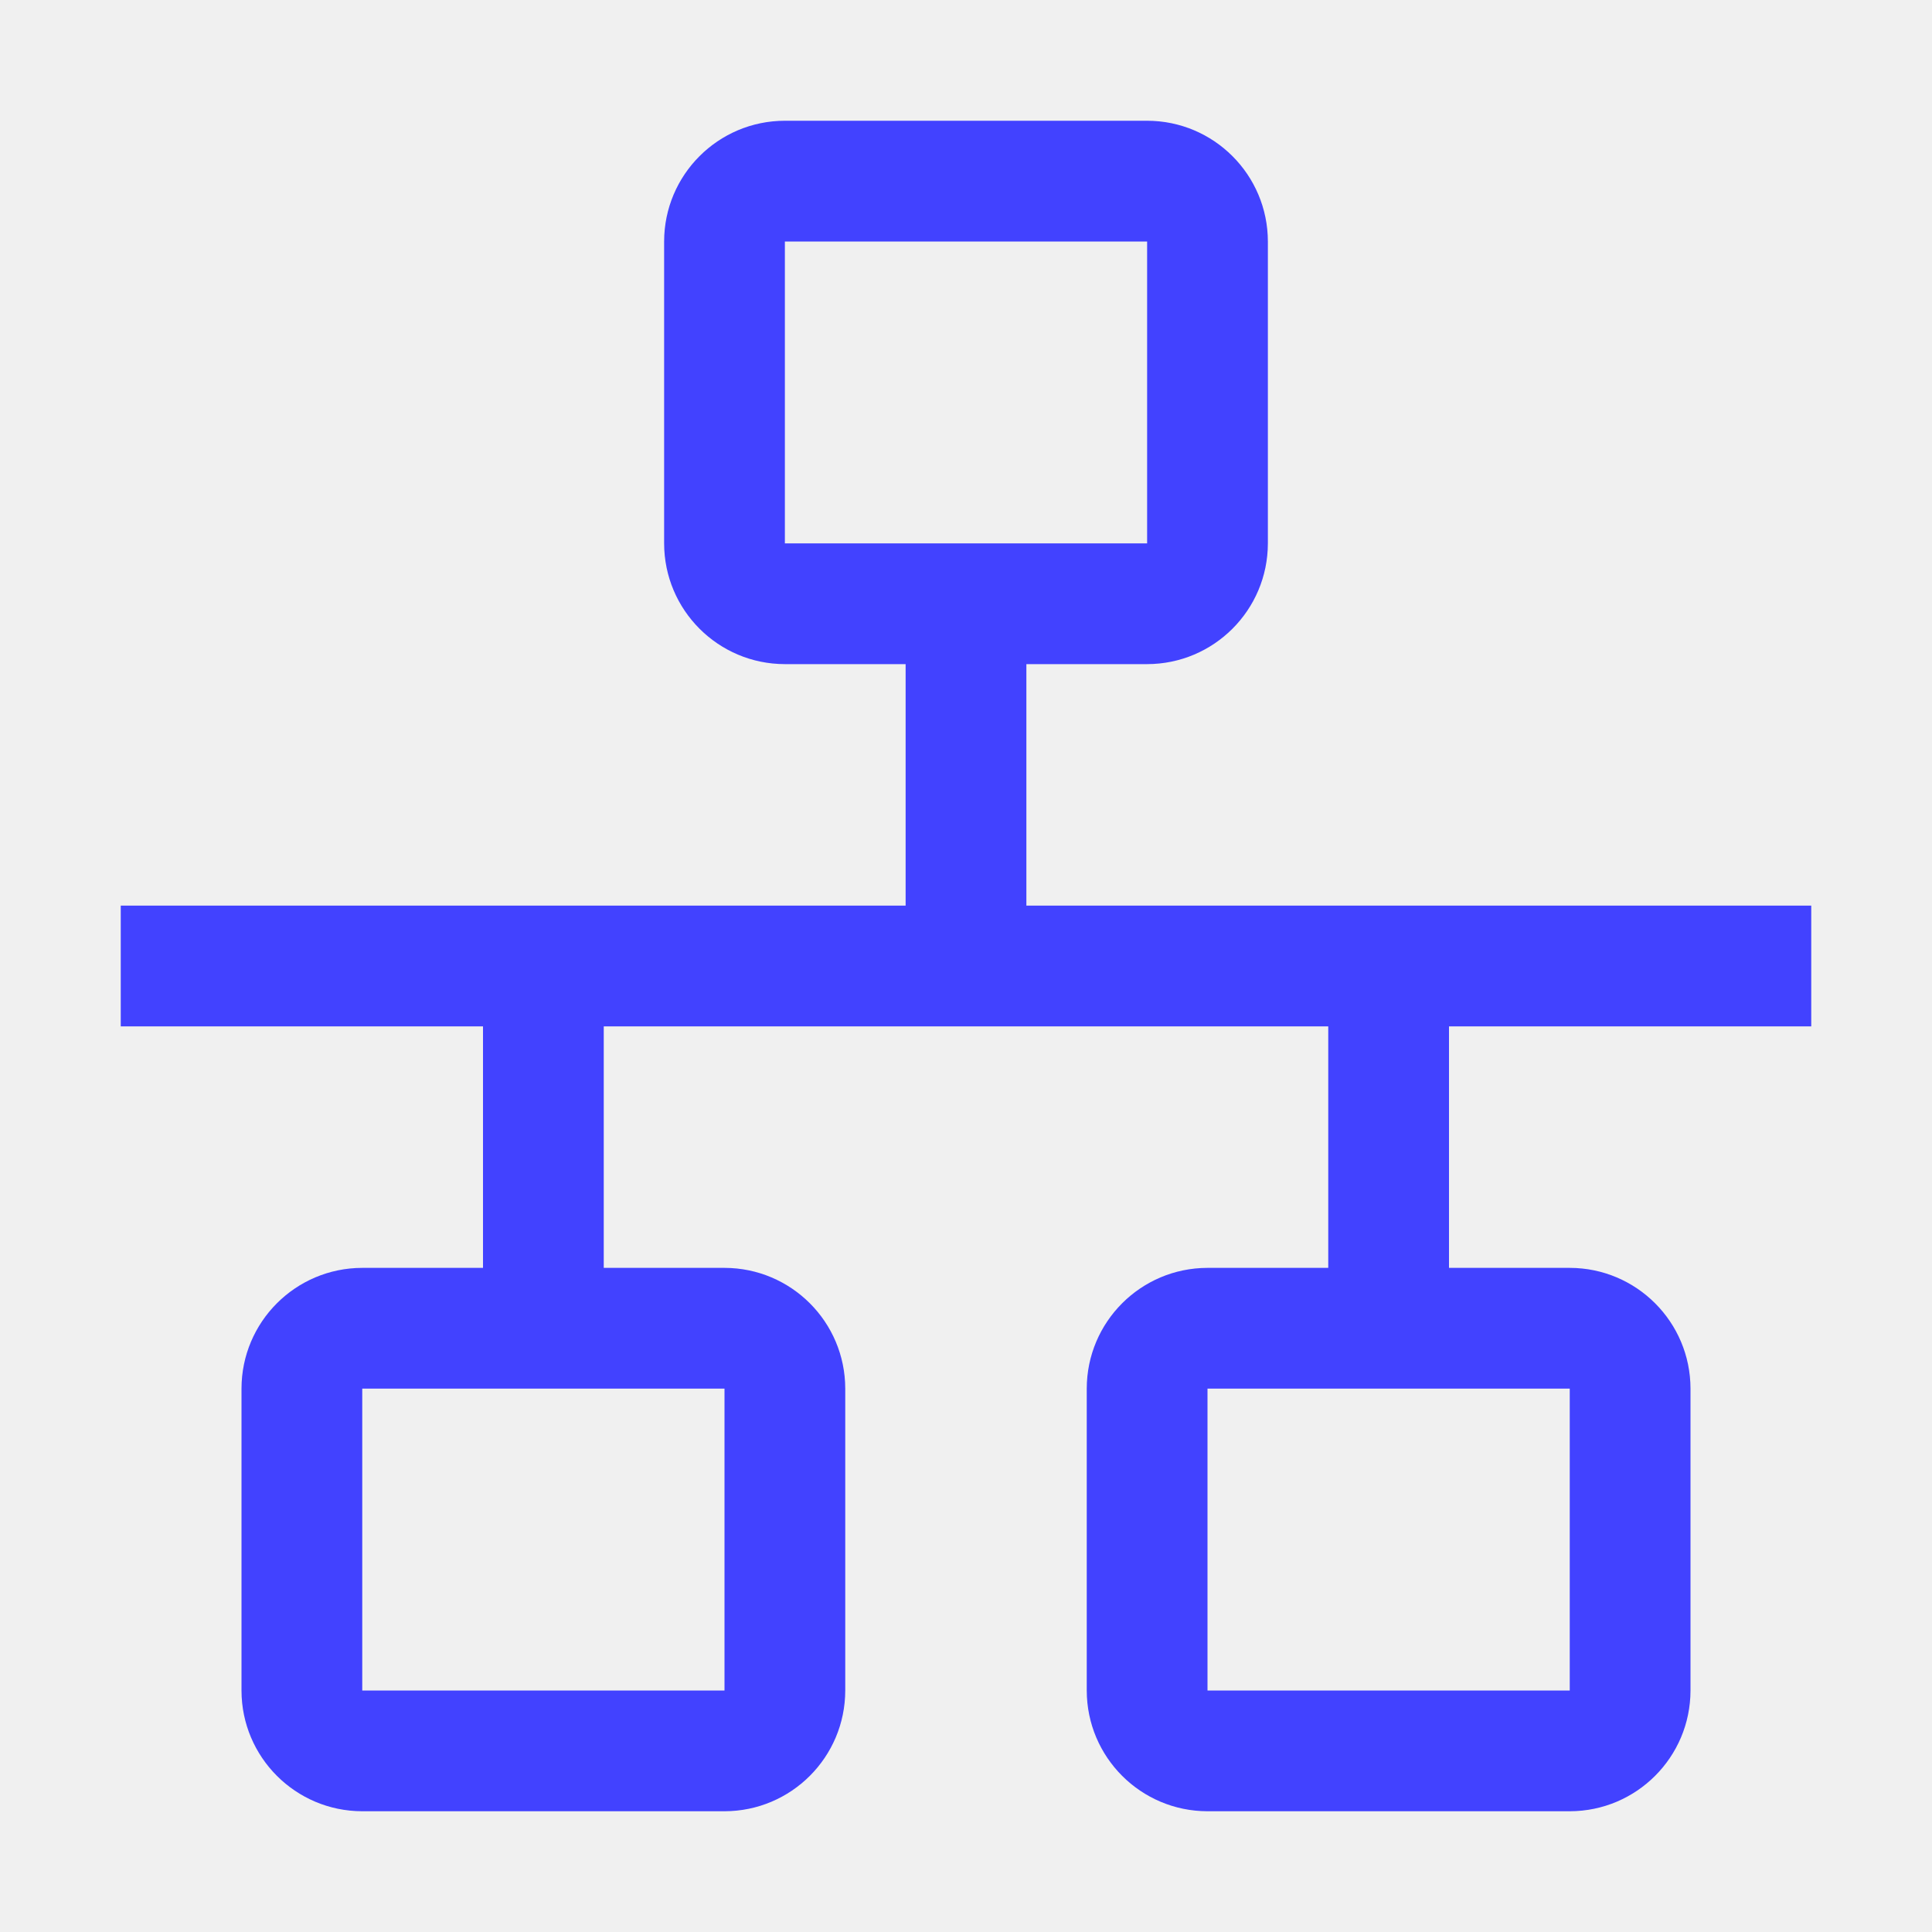
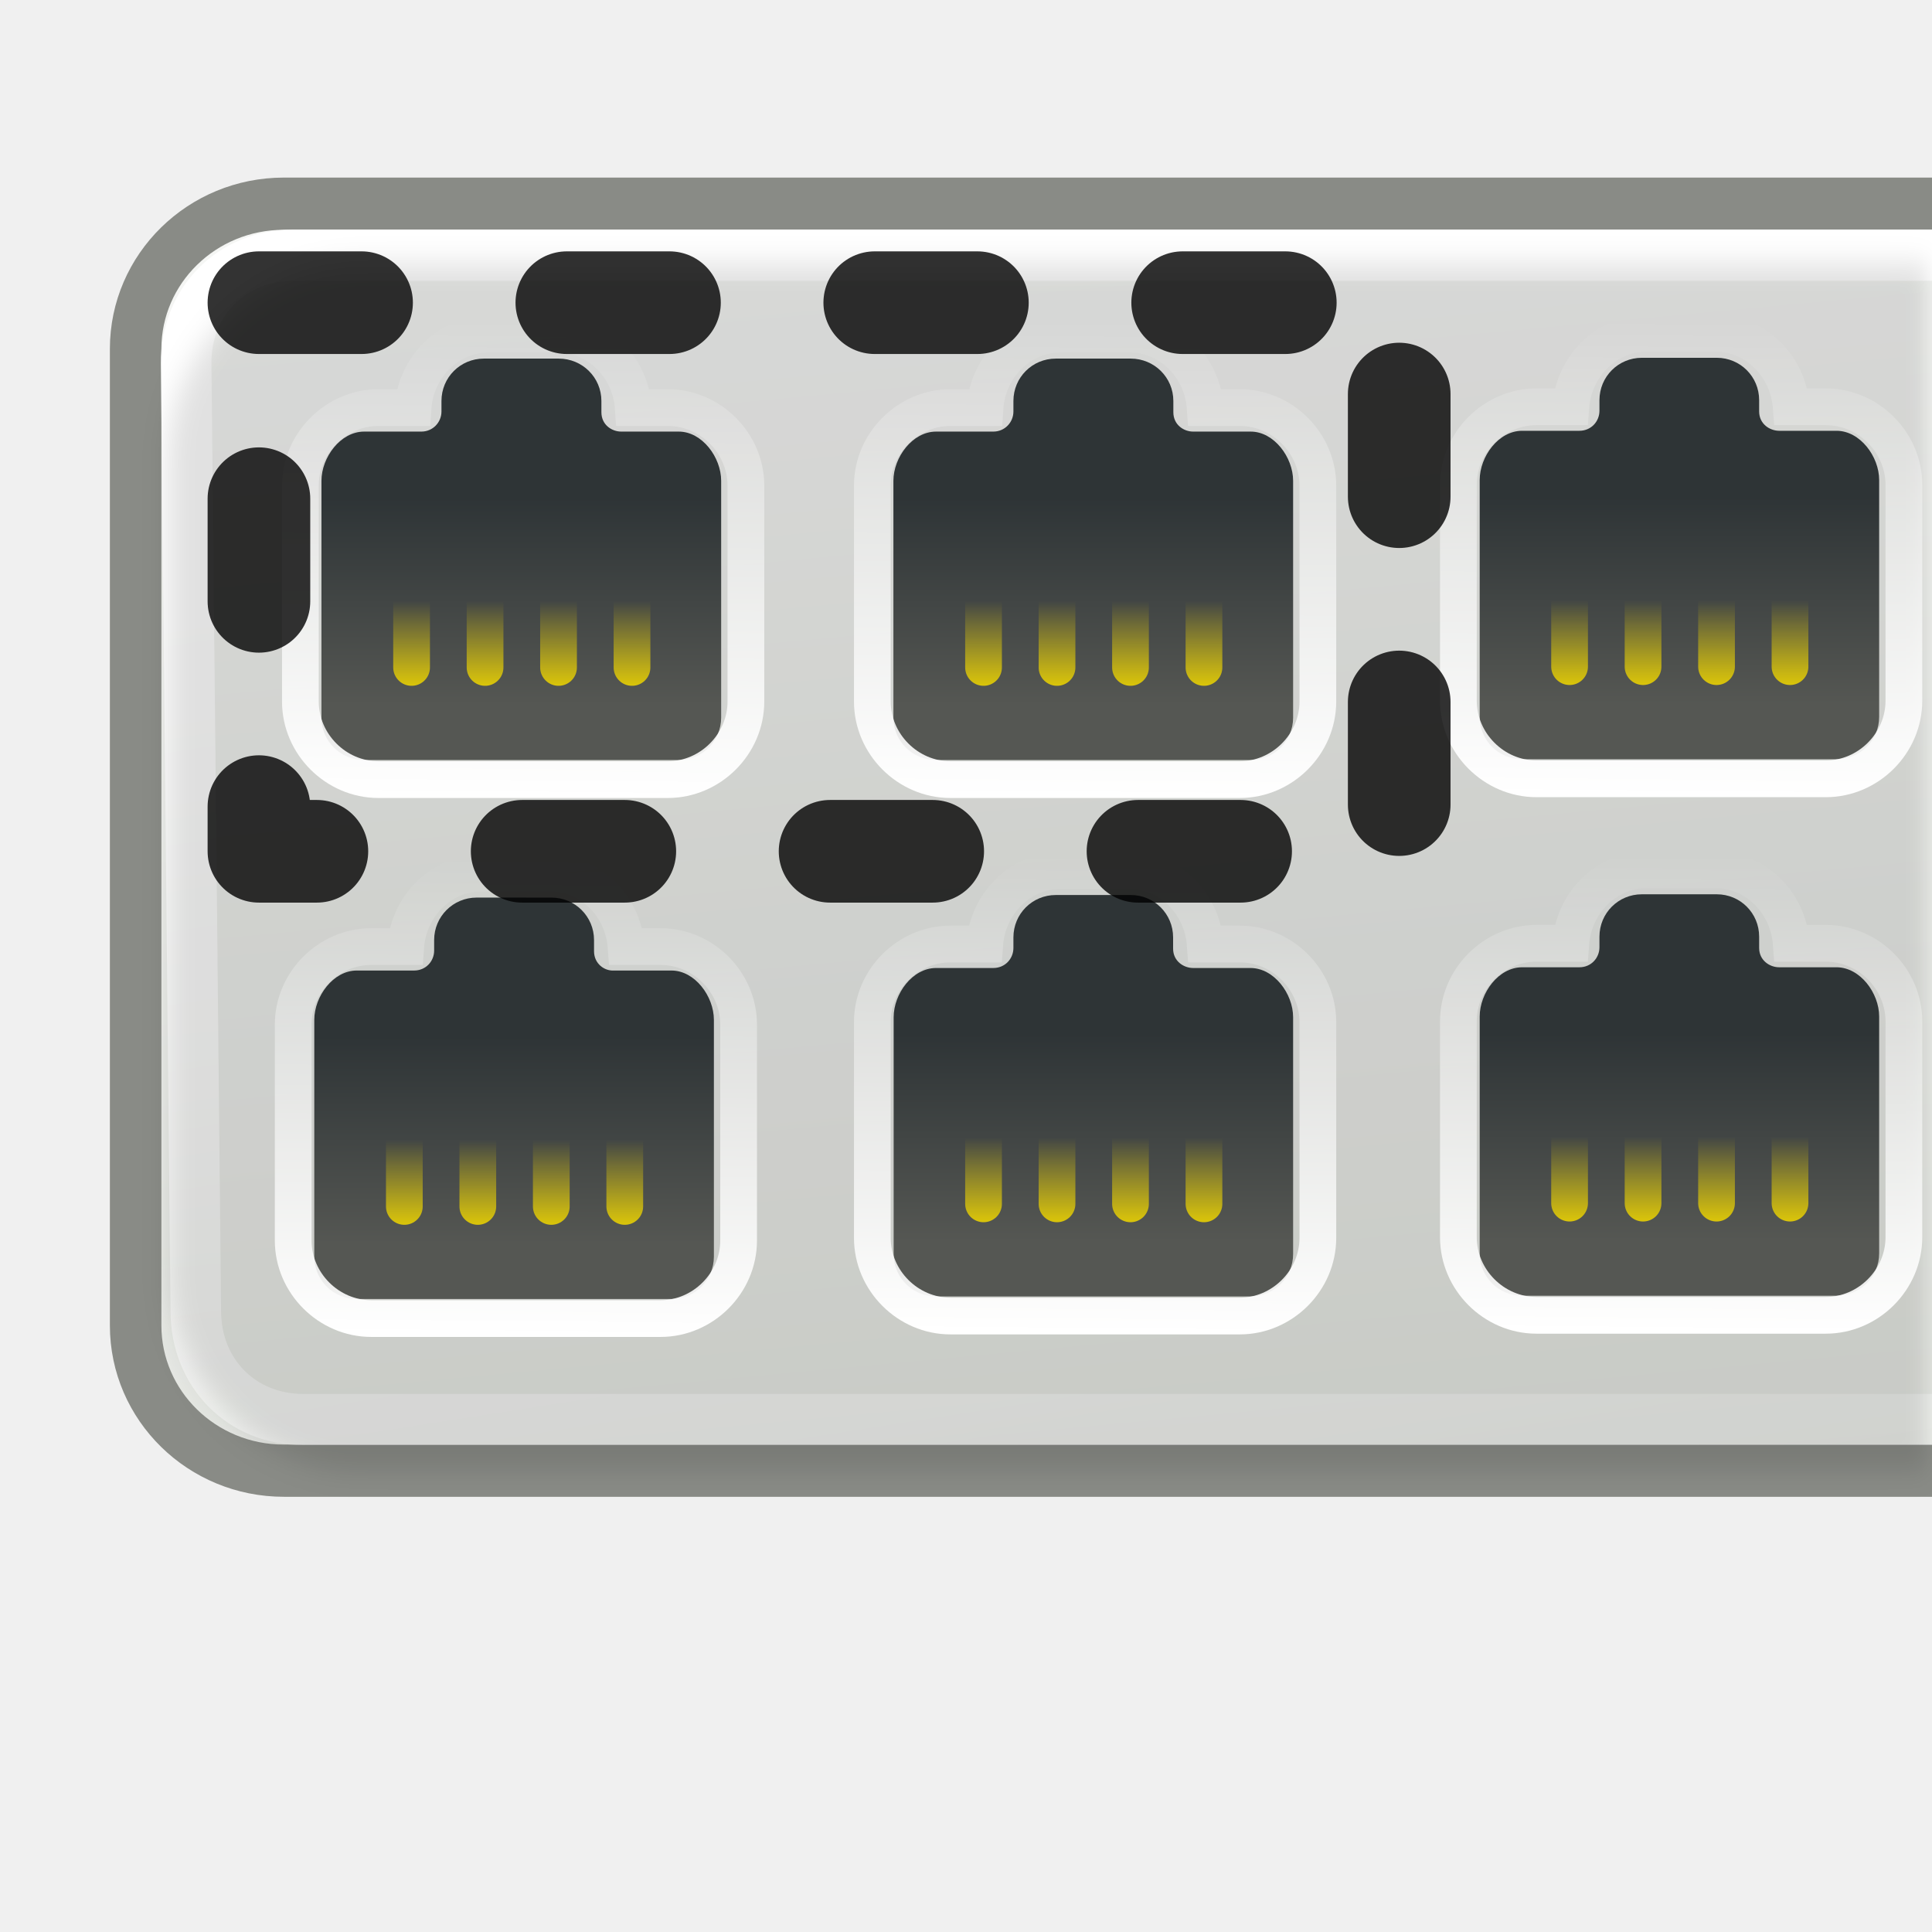
- <svg xmlns="http://www.w3.org/2000/svg" height="32" viewBox="0 0 32 32" width="32">
-   <path d="m30 17v-2h-13v-4h2a2.002 2.002 0 0 0 2-2v-5a2.002 2.002 0 0 0 -2-2h-6a2.002 2.002 0 0 0 -2 2v5a2.002 2.002 0 0 0 2 2h2v4h-13v2h6v4h-2a2.002 2.002 0 0 0 -2 2v5a2.002 2.002 0 0 0 2 2h6a2.002 2.002 0 0 0 2-2v-5a2.002 2.002 0 0 0 -2-2h-2v-4h12v4h-2a2.002 2.002 0 0 0 -2 2v5a2.002 2.002 0 0 0 2 2h6a2.002 2.002 0 0 0 2-2v-5a2.002 2.002 0 0 0 -2-2h-2v-4zm-17-13h6v5h-6zm-1 24h-6v-5h6zm14 0h-6v-5h6z" fill="#4242ff" />
-   <path d="m0 0h32v32h-32z" fill="none" />
+ <svg xmlns="http://www.w3.org/2000/svg" xmlns:xlink="http://www.w3.org/1999/xlink" width="32" height="32" version="1.1" viewBox="0 0 48 48">
+   <defs>
+     <linearGradient id="linearGradient7887" x1="-7.975" x2="-11.01" y1="25.36" y2="-6.568" gradientTransform="matrix(2 0 0 1.933 43.5 .5333)" gradientUnits="userSpaceOnUse">
+       <stop stop-color="#d3d7cf" offset="0" />
+       <stop stop-color="#fff" offset="1" />
+     </linearGradient>
+     <linearGradient id="linearGradient7889" x1="-7.852" x2="-5.51" y1="3.755" y2="18.94" gradientTransform="matrix(2.074 0 0 2.073 43.5 -.6186)" gradientUnits="userSpaceOnUse">
+       <stop stop-color="#fff" offset="0" />
+       <stop stop-color="#fff" stop-opacity="0" offset="1" />
+     </linearGradient>
+     <linearGradient id="linearGradient5940">
+       <stop stop-color="#2e3436" offset="0" />
+       <stop stop-color="#555753" offset="1" />
+     </linearGradient>
+     <filter id="filter5386-6" x="-.017" y="-.028" width="1.034" height="1.056" color-interpolation-filters="sRGB">
+       <feGaussianBlur stdDeviation="0.263" />
+     </filter>
+     <linearGradient id="linearGradient4598">
+       <stop stop-color="#fff" offset="0" />
+       <stop stop-color="#fff" stop-opacity="0" offset="1" />
+     </linearGradient>
+     <radialGradient id="radialGradient7111" cx="207.4" cy="217.2" r="21.62" gradientTransform="matrix(-1.132 0 0 -1.178 71.13 628.9)" gradientUnits="userSpaceOnUse">
+       <stop stop-color="#e6e7e5" offset="0" />
+       <stop stop-color="#e6e7e5" stop-opacity="0" offset="1" />
+     </radialGradient>
+     <linearGradient id="linearGradient7907-5" x1="32.81" x2="32.81" y1="21" y2="26.2" gradientTransform="matrix(1.631 0 0 1.63 98.35 78.44)" gradientUnits="userSpaceOnUse" xlink:href="#linearGradient5940" />
+     <linearGradient id="linearGradient7909-9" x1="28.88" x2="29" y1="29" y2="16" gradientTransform="matrix(1.5 0 0 1.5 102.2 81.36)" gradientUnits="userSpaceOnUse" xlink:href="#linearGradient4598" />
+     <linearGradient id="linearGradient7919-8" x1="30.31" x2="30.31" y1="27.31" y2="24.69" gradientUnits="userSpaceOnUse">
+       <stop stop-color="#edd400" offset="0" />
+       <stop stop-color="#edd400" stop-opacity="0" offset="1" />
+     </linearGradient>
+     <linearGradient id="linearGradient87" x1="32.81" x2="32.81" y1="21" y2="26.2" gradientTransform="matrix(1.631,0,0,1.63,98.35,78.44)" gradientUnits="userSpaceOnUse" xlink:href="#linearGradient5940" />
+     <linearGradient id="linearGradient88" x1="28.88" x2="29" y1="29" y2="16" gradientTransform="matrix(1.5,0,0,1.5,102.2,81.36)" gradientUnits="userSpaceOnUse" xlink:href="#linearGradient4598" />
+   </defs>
+   <clipPath id="b">
+     <rect x="68.78" y="-.093" width="58.26" height="58.26" rx="2.648" />
+   </clipPath>
+   <filter id="c" x="-.021" y="-.021" width="1.042" height="1.042" color-interpolation-filters="sRGB">
+     <feGaussianBlur stdDeviation=".283" />
+   </filter>
+   <clipPath id="h">
+     <path d="m-6.562 24.53c-0.388 0-0.692 0.219-0.906 0.469l-0.031-0.03-0.031 0.06-0.344 0.313-4.25 1.218c-0.03 0-0.06 0.02-0.09 0.03-0.549 0.274-0.902 0.554-1.094 0.937-0.192 0.384-0.116 0.867 0.125 1.156 0.329 0.394 0.858 0.553 1.407 0.657l-0.407 0.437c-0.06 0.05-0.1 0.116-0.125 0.188-0.03 0.121-0.07 0.316-0.125 0.5-0.02 0.04-0.03 0.08-0.03 0.125v6.656c0 0.299 0.113 0.582 0.313 0.813 0.199 0.23 0.511 0.406 0.875 0.406h7.843c0.324 0 0.657-0.116 0.906-0.375l4.651-4.81c0.226-0.235 0.344-0.539 0.344-0.875v-6.625c0-0.335-0.118-0.64-0.344-0.875-0.223-0.229-0.55-0.375-0.874-0.375z" />
+   </clipPath>
+   <filter id="i" x="-.038" y="-.044" width="1.077" height="1.087" color-interpolation-filters="sRGB">
+     <feGaussianBlur stdDeviation=".149" />
+   </filter>
+   <filter id="p" x="-.02" y="-.024" width="1.04" height="1.047" color-interpolation-filters="sRGB">
+     <feGaussianBlur stdDeviation=".071" />
+   </filter>
+   <filter id="x" x="-.036" y="-.042" width="1.071" height="1.083" color-interpolation-filters="sRGB">
+     <feGaussianBlur stdDeviation=".167" />
+   </filter>
+   <clipPath id="A">
+     <path d="m-95.3 143.8s-4.189 3.27-8.1 6.5c-1.95 1.62-3.69 3.22-4.72 4.78-0.51 0.78-0.98 1.62-0.65 2.78 0.16 0.58 0.61 1.12 1.09 1.41 0.48 0.28 0.96 0.4 1.5 0.47 2.13 0.24 4.73-0.4 7.849-1.28 3.113-0.89 6.669-2.09 10.25-3.25 3.581-1.17 7.196-2.31 10.34-3 3.147-0.7 5.835-0.89 7.375-0.5 0.729 0.18 0.745 0.3 0.75 0.31 0 0 0.06 0.33-0.219 0.94-0.567 1.2-2.245 3.11-4.187 4.93-3.885 3.64-8.844 7.13-8.844 7.13l1.75 2.44s5.041-3.52 9.156-7.38c2.058-1.93 3.879-3.89 4.813-5.87 0.466-1 0.776-2.12 0.343-3.25-0.433-1.14-1.541-1.87-2.812-2.19-2.46-0.62-5.444-0.21-8.781 0.53-3.337 0.73-7.019 1.85-10.62 3.03-3.607 1.18-7.129 2.4-10.12 3.25-2.913 0.83-5.293 1.22-6.473 1.13 0.62-0.95 2.3-2.56 4.16-4.1 3.721-3.08 7.969-6.37 7.969-6.37z" />
+   </clipPath>
+   <mask id="B" maskUnits="userSpaceOnUse">
+     <rect x="-115.6" y="147" width="51.28" height="17.34" rx=".666" fill="url(#C)" fill-rule="evenodd" stroke-width="2" />
+   </mask>
+   <linearGradient id="C" x1="-112.3" x2="-112.3" y1="148.9" y2="164.5" gradientUnits="userSpaceOnUse">
+     <stop offset="0" />
+     <stop stop-color="#fff" offset=".218" />
+     <stop stop-color="#fff" offset=".766" />
+     <stop offset="1" />
+   </linearGradient>
+   <filter id="D" x="-.013" y="-.05" width="1.026" height="1.099" color-interpolation-filters="sRGB">
+     <feGaussianBlur stdDeviation="0.001 0.244" />
+   </filter>
+   <filter id="H" x="-.395" y="-.574" width="1.79" height="2.147" color-interpolation-filters="sRGB">
+     <feGaussianBlur stdDeviation="2.895" />
+   </filter>
+   <g transform="matrix(1.5 0 0 1.5 -376 -165.1)" display="none">
+     <g fill="#eeeeec" stroke-width="2">
+       <rect x="296" y="50" width="48" height="48" />
+       <rect x="303" y="126" width="32" height="32" />
+       <rect x="303" y="177" width="22" height="22" />
+       <rect x="303" y="219" width="16" height="16" />
+     </g>
+     <text id="context" x="20.971" y="21.514" fill="#000000" font-family="'Bitstream Vera Sans'" style="line-height:0%" xml:space="preserve">
+       <tspan x="20.971" y="21.514" font-size="18.3px" style="line-height:1.25">actions</tspan>
+     </text>
+     <text id="icon-name" x="191.971" y="21.514" fill="#000000" font-family="'Droid Sans'" font-weight="bold" style="line-height:0%" xml:space="preserve">
+       <tspan x="191.971" y="21.514" font-size="18.3px" style="line-height:1.25">insert-text</tspan>
+     </text>
+   </g>
+   <g transform="matrix(1.5 0 0 1.5 -517.5 70.79)" display="none">
+     <g stroke-width="2">
+       <rect x="296" y="50" width="48" height="48" fill="#eeeeec" />
+       <rect x="303" y="126" width="32" height="32" fill="#eeeeec" />
+       <rect x="302" y="176" width="24" height="24" fill="#fff" />
+       <rect x="303" y="177" width="22" height="22" fill="#eeeeec" />
+       <rect x="303" y="219" width="16" height="16" fill="#eeeeec" />
+     </g>
+     <text x="20.971" y="21.514" fill="#000000" font-family="Cantarell" font-weight="500" style="line-height:0%" xml:space="preserve">
+       <tspan x="20.971" y="21.514" font-size="18.3px" style="line-height:1.25">status</tspan>
+     </text>
+     <text x="122.971" y="21.514" fill="#000000" font-family="Cantarell" font-weight="bold" style="line-height:0%" xml:space="preserve">
+       <tspan x="122.971" y="21.514" font-size="18.3px" style="line-height:1.25">network-wired-disconnected</tspan>
+     </text>
+     <rect x="18" y="35" width="256" height="256" fill="#eeeeec" stroke-width="2" />
+   </g>
+   <path d="m26.98-40.16s-23.92 16.46-15.49 17.43-18.27 10.15-7.896 12.74" fill="none" opacity=".19" stroke-opacity="0" stroke-width="1.297" />
+   <g transform="matrix(1.28 0 0 1.297 -15.19 3.115)" enable-background="new">
+     <rect x="14.5" y="1.5" width="38.5" height="24.27" rx="2.877" ry="2.781" fill="url(#linearGradient7887)" fill-rule="evenodd" stroke="#888a85" stroke-dashoffset=".7" stroke-linecap="round" stroke-linejoin="round" stroke-opacity=".992" />
+     <path d="m17.56 2.486c-1.189 0-2.091 0.889-2.079 2.077l0.187 18.15c0 1.188 0.89 2.077 2.078 2.077h32.16c1.189 0 2.091-0.889 2.079-2.077l-0.195-18.15c-0.013-1.188-0.89-2.077-2.078-2.077z" fill="none" stroke="url(#linearGradient7889)" stroke-dashoffset=".7" stroke-linecap="round" stroke-linejoin="round" stroke-opacity=".992" stroke-width=".981" />
+     <rect transform="matrix(1.01 0 0 1.016 -.4007 -.2715)" x="15.38" y="2.875" width="37.27" height="22.76" rx="3.723" ry="3.723" fill-rule="evenodd" filter="url(#filter5386-6)" opacity=".12" />
+   </g>
+   <g transform="matrix(.6085 0 0 .6085 -25.37 -21.4)">
+     <g transform="translate(-60.1,-57.19)">
+       <path d="m144.9 107c-0.96 0-1.73 0.77-1.73 1.73v0.43c0 0.44-0.35 0.82-0.82 0.82h-2.34c-0.96 0-1.74 1.05-1.74 2.01v9.67c0 0.96 0.78 1.73 1.74 1.73h12.85c0.95 0 1.73-0.78 1.73-1.73v-9.67c0-0.96-0.78-2.01-1.73-2.01h-2.35c-0.39 0-0.81-0.28-0.81-0.79v-0.46c0-0.96-0.78-1.73-1.74-1.73z" fill="url(#linearGradient87)" fill-rule="evenodd" stroke-width="1.5" />
+       <path d="m145.1 106c-1.66 0-2.98 1.36-3.09 3h-1.41c-1.74 0-3.19 1.45-3.19 3.19v8.81c0 1.74 1.45 3.19 3.19 3.19h11.81c1.74 0 3.19-1.45 3.19-3.19v-8.81c0-1.74-1.45-3.19-3.19-3.19h-1.41c-0.11-1.64-1.43-3-3.09-3z" fill="none" stroke="url(#linearGradient88)" stroke-dashoffset=".7" stroke-linecap="round" stroke-width="1.5" />
+       <g transform="matrix(1.5,0,0,1.5,102.2,79.86)" fill="none" stroke="url(#linearGradient7919-8)" stroke-linecap="round" stroke-width="1px">
+         <path d="m26.5 26.5v-2" />
+         <path d="m28.5 26.5v-2" />
+         <path d="m30.5 26.5v-2" />
+         <path d="m32.5 26.5v-2" />
+       </g>
+     </g>
+   </g>
+   <g transform="matrix(.6085 0 0 .6085 -10.81 -21.42)">
+     <g transform="translate(-60.1,-57.19)">
+       <path d="m144.9 107c-0.96 0-1.73 0.77-1.73 1.73v0.43c0 0.44-0.34 0.82-0.82 0.82h-2.34c-0.96 0-1.73 1.05-1.73 2.01v9.67c0 0.96 0.77 1.73 1.73 1.73h12.84c0.96 0 1.74-0.77 1.74-1.73v-9.67c0-0.96-0.78-2.01-1.74-2.01h-2.34c-0.39 0-0.82-0.28-0.82-0.79v-0.46c0-0.96-0.77-1.73-1.73-1.73z" fill="url(#linearGradient87)" fill-rule="evenodd" stroke-width="1.5" />
+       <path d="m145.1 106c-1.67 0-2.98 1.37-3.1 3h-1.4c-1.74 0-3.19 1.45-3.19 3.19v8.81c0 1.74 1.45 3.19 3.19 3.19h11.81c1.74 0 3.19-1.45 3.19-3.19v-8.81c0-1.74-1.45-3.19-3.19-3.19h-1.41c-0.12-1.63-1.43-3-3.09-3z" fill="none" stroke="url(#linearGradient88)" stroke-dashoffset=".7" stroke-linecap="round" stroke-width="1.5" />
+       <g transform="matrix(1.5,0,0,1.5,102.2,79.86)" fill="none" stroke="url(#linearGradient7919-8)" stroke-linecap="round" stroke-width="1px">
+         <path d="m26.5 26.5v-2" />
+         <path d="m28.5 26.5v-2" />
+         <path d="m30.5 26.5v-2" />
+         <path d="m32.5 26.5v-2" />
+       </g>
+     </g>
+   </g>
+   <g transform="matrix(.6085 0 0 .6085 -39.58 -21.4)">
+     <g transform="translate(-60.1,-57.19)">
+       <path d="m144.9 107c-0.96 0-1.73 0.77-1.73 1.73v0.43c0 0.44-0.35 0.82-0.82 0.82h-2.34c-0.96 0-1.74 1.05-1.74 2.01v9.67c0 0.96 0.78 1.73 1.74 1.73h12.85c0.95 0 1.73-0.78 1.73-1.73v-9.67c0-0.96-0.78-2.01-1.73-2.01h-2.35c-0.39 0-0.81-0.28-0.81-0.79v-0.46c0-0.96-0.78-1.73-1.74-1.73z" fill="url(#linearGradient87)" fill-rule="evenodd" stroke-width="1.5" />
+       <path d="m145.1 106c-1.66 0-2.98 1.36-3.09 3h-1.41c-1.74 0-3.19 1.45-3.19 3.19v8.81c0 1.74 1.45 3.19 3.19 3.19h11.81c1.74 0 3.19-1.45 3.19-3.19v-8.81c0-1.74-1.45-3.19-3.19-3.19h-1.41c-0.11-1.64-1.43-3-3.09-3z" fill="none" stroke="url(#linearGradient88)" stroke-dashoffset=".7" stroke-linecap="round" stroke-width="1.5" />
+       <g transform="matrix(1.5,0,0,1.5,102.2,79.86)" fill="none" stroke="url(#linearGradient7919-8)" stroke-linecap="round" stroke-width="1px">
+         <path d="m26.5 26.5v-2" />
+         <path d="m28.5 26.5v-2" />
+         <path d="m30.5 26.5v-2" />
+         <path d="m32.5 26.5v-2" />
+       </g>
+     </g>
+   </g>
+   <g transform="matrix(.6085 0 0 .6085 -39.76 -8.009)">
+     <g transform="translate(-60.1 -57.19)">
+       <path d="m144.9 107c-0.959 0-1.733 0.774-1.733 1.731v0.432c0 0.44-0.344 0.815-0.816 0.815h-2.345c-0.959 0-1.733 1.055-1.733 2.013v9.667c0 0.958 0.775 1.731 1.733 1.731h12.85c0.959 0 1.733-0.774 1.733-1.731v-9.667c0-0.958-0.775-2.013-1.733-2.013h-2.345c-0.393 0.026-0.816-0.279-0.816-0.789v-0.457c0-0.958-0.775-1.731-1.733-1.731z" fill="url(#linearGradient7907-5)" fill-rule="evenodd" stroke-width="1.5" />
+       <path d="m145.1 106c-1.664 0-2.977 1.362-3.094 3h-1.406c-1.739 0-3.188 1.449-3.188 3.188v8.812c0 1.739 1.449 3.188 3.188 3.188h11.81c1.739 0 3.188-1.449 3.188-3.188v-8.812c0-1.739-1.449-3.188-3.188-3.188h-1.406c-0.117-1.638-1.43-3-3.094-3z" fill="none" stroke="url(#linearGradient7909-9)" stroke-dashoffset=".7" stroke-linecap="round" stroke-width="1.5" />
+       <g transform="matrix(1.5 0 0 1.5 102.2 79.86)" fill="none" stroke="url(#linearGradient7919-8)" stroke-linecap="round" stroke-width="1px">
+         <path d="m26.5 26.5v-2" />
+         <path d="m28.5 26.5v-2" />
+         <path d="m30.5 26.5v-2" />
+         <path d="m32.5 26.5v-2" />
+       </g>
+     </g>
+   </g>
+   <g transform="matrix(1.5 0 0 1.5 -377.1 -161)" display="none">
+     <g fill="#eeeeec" stroke-width="2">
+       <rect x="296" y="50" width="48" height="48" />
+       <rect x="303" y="126" width="32" height="32" />
+       <rect x="303" y="177" width="22" height="22" />
+       <rect x="303" y="219" width="16" height="16" />
+     </g>
+     <text x="20.971" y="21.514" fill="#000000" font-family="'Bitstream Vera Sans'" style="line-height:0%" xml:space="preserve">
+       <tspan x="20.971" y="21.514" font-size="18.3px" style="line-height:1.25">actions</tspan>
+     </text>
+     <text x="191.971" y="21.514" fill="#000000" font-family="'Droid Sans'" font-weight="bold" style="line-height:0%" xml:space="preserve">
+       <tspan x="191.971" y="21.514" font-size="18.3px" style="line-height:1.25">insert-text</tspan>
+     </text>
+   </g>
+   <g transform="matrix(1.5 0 0 1.5 -315.4 -126)" display="none">
+     <g fill="#eeeeec" stroke-width="2">
+       <rect x="296" y="50" width="48" height="48" />
+       <rect x="303" y="126" width="32" height="32" />
+       <rect x="303" y="177" width="22" height="22" />
+       <rect x="303" y="219" width="16" height="16" />
+     </g>
+     <text x="20.971" y="21.514" fill="#000000" font-family="'Bitstream Vera Sans'" style="line-height:0%" xml:space="preserve">
+       <tspan x="20.971" y="21.514" font-size="18.3px" style="line-height:1.25">actions</tspan>
+     </text>
+     <text x="191.971" y="21.514" fill="#000000" font-family="'Droid Sans'" font-weight="bold" style="line-height:0%" xml:space="preserve">
+       <tspan x="191.971" y="21.514" font-size="18.3px" style="line-height:1.25">insert-text</tspan>
+     </text>
+   </g>
+   <g transform="matrix(1.5 0 0 1.5 -282.7 55.87)" display="none">
+     <g stroke-width="2">
+       <rect x="296" y="50" width="48" height="48" fill="#eeeeec" />
+       <rect x="303" y="126" width="32" height="32" fill="#eeeeec" />
+       <rect x="302" y="176" width="24" height="24" fill="#fff" />
+       <rect x="303" y="177" width="22" height="22" fill="#eeeeec" />
+       <rect x="303" y="219" width="16" height="16" fill="#eeeeec" />
+     </g>
+     <text x="20.971" y="21.514" fill="#000000" font-family="Cantarell" font-weight="500" style="line-height:0%" xml:space="preserve">
+       <tspan x="20.971" y="21.514" font-size="18.3px" style="line-height:1.25">status</tspan>
+     </text>
+     <text x="122.971" y="21.514" fill="#000000" font-family="Cantarell" font-weight="bold" style="line-height:0%" xml:space="preserve">
+       <tspan x="122.971" y="21.514" font-size="18.3px" style="line-height:1.25">network-wired-disconnected</tspan>
+     </text>
+     <rect x="18" y="35" width="256" height="256" fill="#eeeeec" stroke-width="2" />
+   </g>
+   <path d="m-124.4 345.2c-18.02 10.98-51.46 28.06-65.04 55.75 19.96-24.48 42.58-38.84 65.04-55.75z" fill="url(#radialGradient7111)" fill-rule="evenodd" opacity=".527" stroke-width="0" />
+   <path d="m168.9 148.9h7.5-4.5z" fill="#fff" fill-rule="evenodd" stroke-width="1.5" />
+   <g transform="matrix(.6085 0 0 .6085 -10.81 -8.091)">
+     <g transform="translate(-60.1 -57.19)">
+       <path d="m144.9 107c-0.96 0-1.73 0.77-1.73 1.73v0.43c0 0.44-0.34 0.82-0.82 0.82h-2.34c-0.96 0-1.73 1.05-1.73 2.01v9.67c0 0.96 0.77 1.73 1.73 1.73h12.84c0.96 0 1.74-0.77 1.74-1.73v-9.67c0-0.96-0.78-2.01-1.74-2.01h-2.34c-0.39 0-0.82-0.28-0.82-0.79v-0.46c0-0.96-0.77-1.73-1.73-1.73z" fill="url(#linearGradient7907-5)" fill-rule="evenodd" stroke-width="1.5" />
+       <path d="m145.1 106c-1.67 0-2.98 1.37-3.1 3h-1.4c-1.74 0-3.19 1.45-3.19 3.19v8.81c0 1.74 1.45 3.19 3.19 3.19h11.81c1.74 0 3.19-1.45 3.19-3.19v-8.81c0-1.74-1.45-3.19-3.19-3.19h-1.41c-0.12-1.63-1.43-3-3.09-3z" fill="none" stroke="url(#linearGradient7909-9)" stroke-dashoffset=".7" stroke-linecap="round" stroke-width="1.5" />
+       <g transform="matrix(1.5 0 0 1.5 102.2 79.86)" fill="none" stroke="url(#linearGradient7919-8)" stroke-linecap="round" stroke-width="1px">
+         <path d="m26.5 26.5v-2" />
+         <path d="m28.5 26.5v-2" />
+         <path d="m30.5 26.5v-2" />
+         <path d="m32.5 26.5v-2" />
+       </g>
+     </g>
+   </g>
+   <g transform="matrix(.6085 0 0 .6085 -25.37 -8.073)">
+     <g transform="translate(-60.1,-57.19)">
+       <path d="m144.9 107c-0.96 0-1.73 0.77-1.73 1.73v0.43c0 0.44-0.34 0.82-0.82 0.82h-2.34c-0.96 0-1.73 1.05-1.73 2.01v9.67c0 0.96 0.77 1.73 1.73 1.73h12.84c0.96 0 1.74-0.77 1.74-1.73v-9.67c0-0.96-0.78-2.01-1.74-2.01h-2.34c-0.39 0-0.82-0.28-0.82-0.79v-0.46c0-0.96-0.77-1.73-1.73-1.73z" fill="url(#linearGradient87)" fill-rule="evenodd" stroke-width="1.5" />
+       <path d="m145.1 106c-1.67 0-2.98 1.37-3.1 3h-1.4c-1.74 0-3.19 1.45-3.19 3.19v8.81c0 1.74 1.45 3.19 3.19 3.19h11.81c1.74 0 3.19-1.45 3.19-3.19v-8.81c0-1.74-1.45-3.19-3.19-3.19h-1.41c-0.12-1.63-1.43-3-3.09-3z" fill="none" stroke="url(#linearGradient88)" stroke-dashoffset=".7" stroke-linecap="round" stroke-width="1.5" />
+       <g transform="matrix(1.5,0,0,1.5,102.2,79.86)" fill="none" stroke="url(#linearGradient7919-8)" stroke-linecap="round" stroke-width="1px">
+         <path d="m26.5 26.5v-2" />
+         <path d="m28.5 26.5v-2" />
+         <path d="m30.5 26.5v-2" />
+         <path d="m32.5 26.5v-2" />
+       </g>
+     </g>
+   </g>
+   <rect x="6.433" y="7.52" width="28.33" height="13.63" fill="none" opacity=".8" stroke="#000" stroke-dasharray="2.55, 5.1" stroke-linecap="round" stroke-linejoin="round" stroke-width="2.55" />
</svg>
